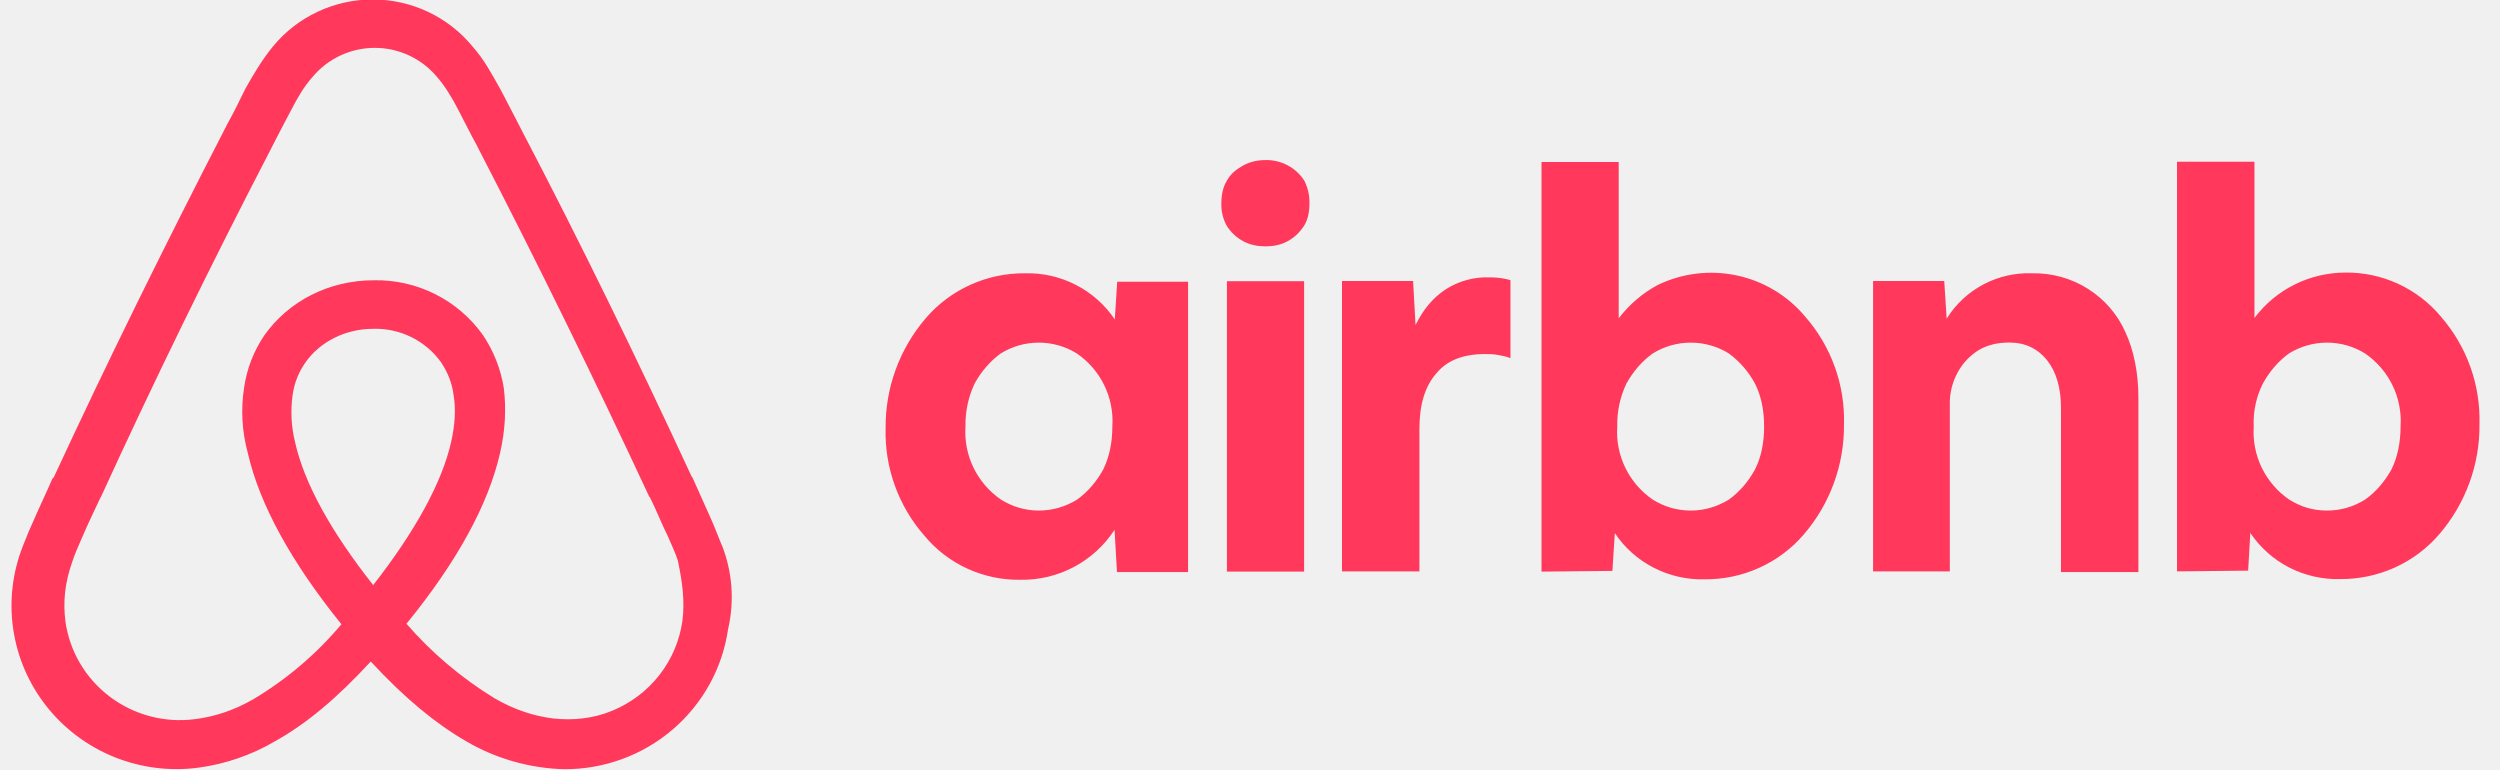
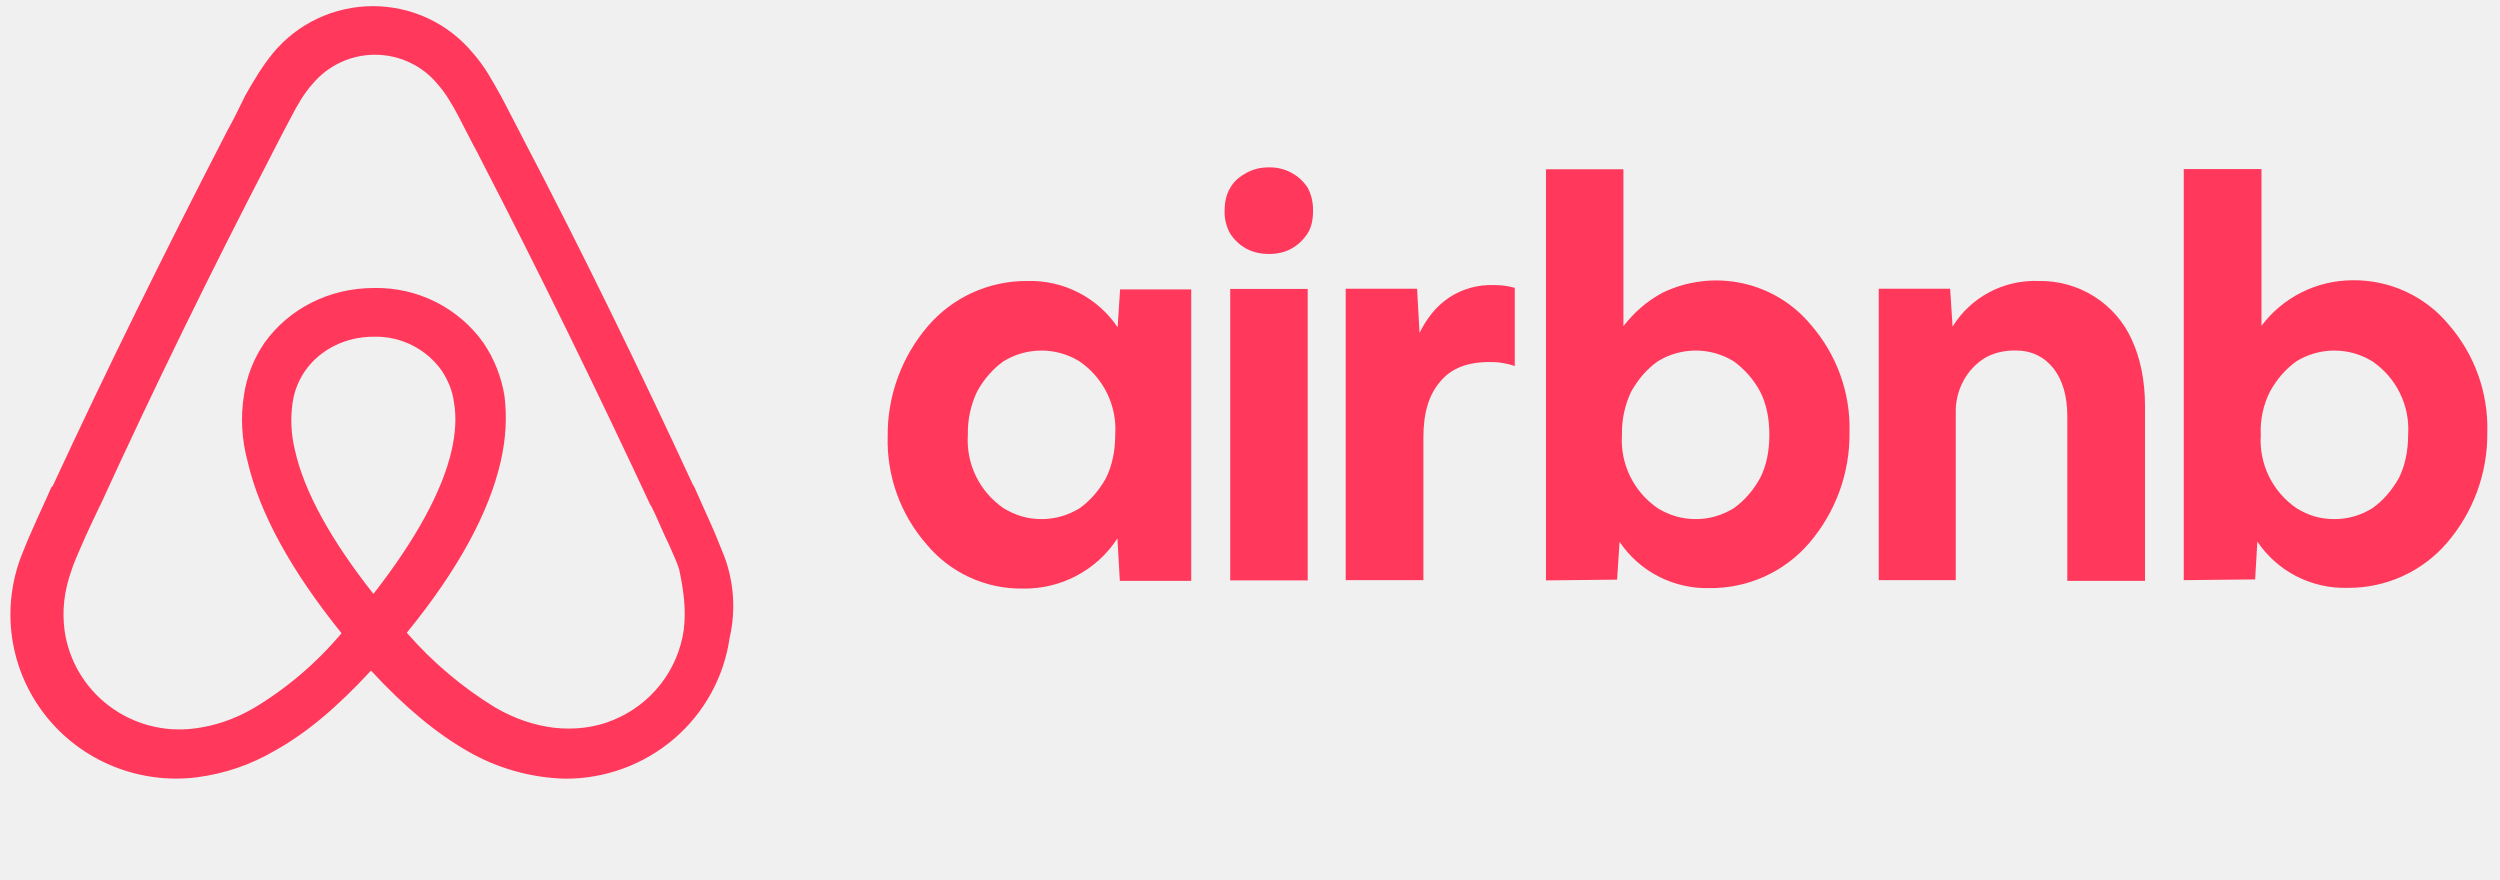
- <svg xmlns="http://www.w3.org/2000/svg" width="104" height="32" viewBox="0 0 104 32" fill="none">
-   <g clip-path="url(#clip0)">
-     <path d="M30.026 22.679C29.864 22.289 29.713 21.879 29.552 21.529L28.804 19.859L28.774 19.829C26.552 15.029 24.179 10.149 21.665 5.349L21.564 5.149C21.311 4.679 21.059 4.159 20.797 3.679C20.473 3.109 20.16 2.499 19.645 1.919C19.143 1.312 18.512 0.823 17.796 0.488C17.08 0.152 16.297 -0.022 15.505 -0.022C14.713 -0.022 13.931 0.152 13.215 0.488C12.499 0.823 11.867 1.312 11.365 1.919C10.89 2.499 10.537 3.109 10.214 3.679C9.961 4.199 9.709 4.709 9.446 5.179L9.345 5.379C6.871 10.179 4.458 15.059 2.236 19.859L2.176 19.919C1.954 20.439 1.691 20.979 1.439 21.559C1.277 21.909 1.115 22.289 0.954 22.709C0.518 23.809 0.378 25.002 0.55 26.172C0.721 27.341 1.197 28.446 1.931 29.378C2.665 30.309 3.631 31.035 4.735 31.485C5.838 31.934 7.041 32.09 8.224 31.939C9.359 31.791 10.451 31.417 11.436 30.839C12.748 30.109 14.011 29.049 15.424 27.519C16.838 29.049 18.131 30.109 19.413 30.849C20.646 31.566 22.043 31.962 23.473 31.999C25.128 32.006 26.73 31.419 27.983 30.348C29.236 29.276 30.055 27.792 30.289 26.169C30.559 25.003 30.468 23.783 30.026 22.669V22.679ZM15.525 24.339C13.788 22.139 12.658 20.119 12.274 18.389C12.115 17.748 12.081 17.083 12.173 16.429C12.243 15.919 12.435 15.469 12.698 15.089C13.304 14.219 14.364 13.679 15.525 13.679C16.077 13.662 16.624 13.782 17.117 14.026C17.611 14.27 18.035 14.632 18.353 15.079C18.615 15.479 18.807 15.919 18.868 16.429C18.969 17.009 18.928 17.679 18.767 18.389C18.383 20.089 17.252 22.129 15.525 24.339ZM28.39 25.819C28.276 26.643 27.945 27.423 27.431 28.081C26.917 28.739 26.238 29.252 25.462 29.569C24.694 29.889 23.846 29.979 23.018 29.889C22.21 29.789 21.402 29.529 20.574 29.049C19.2 28.208 17.963 27.162 16.909 25.949C19.029 23.349 20.312 20.979 20.797 18.869C21.029 17.869 21.059 16.969 20.958 16.139C20.832 15.352 20.536 14.602 20.09 13.939C19.58 13.22 18.9 12.637 18.11 12.239C17.319 11.841 16.442 11.642 15.556 11.659C13.688 11.659 12.021 12.519 11.011 13.929C10.557 14.59 10.263 15.347 10.153 16.139C10.022 16.979 10.052 17.909 10.315 18.869C10.799 20.979 12.112 23.379 14.203 25.969C13.166 27.205 11.927 28.26 10.537 29.089C9.699 29.569 8.901 29.819 8.093 29.919C6.837 30.079 5.568 29.74 4.562 28.978C3.556 28.216 2.894 27.092 2.721 25.849C2.62 25.049 2.691 24.249 3.014 23.349C3.115 23.029 3.266 22.709 3.428 22.329C3.65 21.809 3.913 21.269 4.165 20.729L4.205 20.659C6.387 15.889 8.77 11.019 11.244 6.249L11.345 6.049C11.597 5.569 11.85 5.059 12.112 4.579C12.375 4.069 12.658 3.579 13.021 3.179C13.336 2.807 13.729 2.508 14.173 2.303C14.617 2.098 15.101 1.991 15.591 1.991C16.081 1.991 16.565 2.098 17.009 2.303C17.453 2.508 17.846 2.807 18.161 3.179C18.514 3.579 18.807 4.069 19.07 4.579C19.322 5.059 19.575 5.579 19.837 6.049L19.938 6.249C22.402 11.019 24.785 15.889 27.007 20.659L27.037 20.689C27.3 21.209 27.522 21.789 27.774 22.289C27.936 22.679 28.097 22.989 28.198 23.319C28.39 24.219 28.491 25.019 28.39 25.819ZM42.447 24.119C41.686 24.13 40.932 23.971 40.242 23.655C39.551 23.338 38.941 22.871 38.458 22.289C37.371 21.049 36.795 19.45 36.842 17.809C36.826 16.132 37.421 14.506 38.519 13.229C39.026 12.64 39.658 12.168 40.37 11.847C41.082 11.525 41.856 11.362 42.639 11.369C43.375 11.349 44.104 11.515 44.757 11.851C45.411 12.187 45.968 12.682 46.375 13.289L46.476 11.719H49.424V23.799H46.466L46.365 22.039C45.945 22.688 45.364 23.22 44.679 23.584C43.993 23.948 43.225 24.132 42.447 24.119ZM43.214 21.239C43.8 21.239 44.315 21.079 44.8 20.789C45.244 20.469 45.607 20.049 45.89 19.539C46.143 19.029 46.274 18.419 46.274 17.739C46.313 17.149 46.197 16.558 45.937 16.025C45.677 15.492 45.281 15.035 44.789 14.699C44.317 14.408 43.771 14.253 43.214 14.253C42.657 14.253 42.111 14.408 41.639 14.699C41.194 15.019 40.831 15.439 40.548 15.949C40.281 16.512 40.15 17.128 40.164 17.749C40.125 18.34 40.241 18.93 40.501 19.463C40.762 19.996 41.157 20.453 41.649 20.789C42.123 21.079 42.639 21.239 43.214 21.239ZM54.473 8.459C54.473 8.809 54.413 9.129 54.251 9.389C54.09 9.639 53.868 9.869 53.575 10.029C53.282 10.189 52.969 10.249 52.646 10.249C52.323 10.249 51.999 10.189 51.707 10.029C51.43 9.877 51.197 9.656 51.03 9.389C50.874 9.104 50.797 8.783 50.808 8.459C50.808 8.099 50.879 7.779 51.03 7.529C51.192 7.229 51.424 7.049 51.707 6.889C51.999 6.729 52.312 6.659 52.646 6.659C52.967 6.652 53.285 6.727 53.568 6.878C53.851 7.029 54.09 7.25 54.261 7.519C54.408 7.811 54.481 8.133 54.473 8.459ZM51.04 23.759V11.699H54.251V23.779H51.03L51.04 23.759ZM62.835 14.859V14.899C62.683 14.829 62.481 14.799 62.33 14.769C62.128 14.729 61.966 14.729 61.774 14.729C60.876 14.729 60.199 14.989 59.755 15.529C59.27 16.079 59.048 16.849 59.048 17.839V23.769H55.827V11.689H58.785L58.886 13.519C59.209 12.879 59.593 12.399 60.138 12.039C60.681 11.689 61.319 11.515 61.966 11.539C62.198 11.539 62.421 11.559 62.612 11.599C62.713 11.629 62.774 11.629 62.835 11.659V14.859ZM64.127 23.759V6.739H67.338V13.239C67.793 12.659 68.308 12.209 68.954 11.859C69.977 11.362 71.139 11.222 72.253 11.459C73.367 11.697 74.368 12.299 75.094 13.169C76.183 14.412 76.759 16.015 76.709 17.659C76.726 19.336 76.131 20.962 75.033 22.239C74.525 22.829 73.893 23.301 73.181 23.622C72.47 23.943 71.695 24.106 70.913 24.099C70.177 24.119 69.448 23.953 68.794 23.617C68.141 23.282 67.584 22.787 67.177 22.179L67.076 23.749L64.127 23.779V23.759ZM70.338 21.239C70.913 21.239 71.428 21.079 71.913 20.789C72.357 20.469 72.721 20.049 73.003 19.539C73.266 19.029 73.387 18.419 73.387 17.739C73.387 17.069 73.266 16.459 73.003 15.949C72.738 15.457 72.366 15.03 71.913 14.699C71.44 14.408 70.894 14.253 70.338 14.253C69.781 14.253 69.235 14.408 68.762 14.699C68.308 15.019 67.954 15.439 67.662 15.949C67.394 16.512 67.263 17.128 67.278 17.749C67.238 18.34 67.355 18.93 67.615 19.463C67.875 19.996 68.27 20.453 68.762 20.789C69.237 21.079 69.752 21.239 70.338 21.239ZM77.921 23.769V11.689H80.88L80.981 13.259C81.353 12.657 81.88 12.165 82.508 11.833C83.137 11.5 83.844 11.34 84.555 11.369C85.37 11.355 86.17 11.579 86.856 12.013C87.542 12.447 88.084 13.072 88.413 13.809C88.766 14.569 88.958 15.509 88.958 16.559V23.799H85.737V16.979C85.737 16.139 85.545 15.479 85.161 14.989C84.778 14.509 84.253 14.249 83.586 14.249C83.101 14.249 82.677 14.349 82.304 14.569C81.95 14.799 81.657 15.089 81.435 15.499C81.211 15.914 81.099 16.379 81.112 16.849V23.769H77.921ZM90.564 23.769V6.729H93.785V13.229C94.221 12.646 94.789 12.171 95.443 11.843C96.097 11.515 96.819 11.343 97.552 11.339C98.313 11.328 99.066 11.487 99.757 11.804C100.447 12.121 101.057 12.587 101.54 13.169C102.622 14.412 103.194 16.01 103.146 17.649C103.164 19.326 102.568 20.953 101.47 22.229C100.962 22.819 100.33 23.291 99.618 23.612C98.906 23.933 98.132 24.096 97.35 24.089C96.614 24.109 95.885 23.943 95.231 23.608C94.577 23.272 94.021 22.777 93.613 22.169L93.523 23.739L90.564 23.769ZM96.804 21.239C97.39 21.239 97.905 21.079 98.38 20.789C98.834 20.469 99.188 20.049 99.48 19.539C99.733 19.029 99.864 18.419 99.864 17.739C99.903 17.149 99.787 16.558 99.527 16.025C99.267 15.492 98.872 15.035 98.38 14.699C97.907 14.408 97.361 14.253 96.804 14.253C96.248 14.253 95.702 14.408 95.229 14.699C94.785 15.019 94.421 15.439 94.139 15.949C93.857 16.507 93.725 17.127 93.755 17.749C93.716 18.34 93.832 18.93 94.092 19.463C94.352 19.996 94.747 20.453 95.239 20.789C95.714 21.079 96.199 21.239 96.804 21.239Z" fill="#FF385C" />
-   </g>
-   <defs>
+ <svg xmlns="http://www.w3.org/2000/svg" width="102.25" height="35.962" viewBox="0 0 102.25 35.962" fill="none" version="1.1" id="svg8">
+   <defs id="defs8">
    <clipPath id="clip0">
-       <rect width="104" height="32" fill="white" />
+       <rect width="123" height="26" fill="#ffffff" id="rect5" x="0" y="0" />
+     </clipPath>
+     <clipPath id="clip0-3">
+       <rect width="104" height="32" fill="#ffffff" id="rect1-5" x="0" y="0" />
    </clipPath>
  </defs>
+   <rect style="opacity:0.01;fill:#ffffff;stroke-width:0.002" id="rect1" width="0.112" height="0.091" x="102.14" y="0" />
+   <rect style="opacity:0.01;fill:#ffffff;stroke-width:0.001" id="rect2" width="0.083" height="0.072" x="0" y="35.889" />
+   <g clip-path="url(#clip0-3)" id="g2" transform="matrix(0.9867184,0,0,0.9867184,-0.04538359,0.2743711)">
+     <path d="m 30.026,22.679 c -0.162,-0.39 -0.313,-0.8 -0.475,-1.15 l -0.747,-1.67 -0.03,-0.03 c -2.221,-4.8 -4.595,-9.68 -7.109,-14.48 l -0.101,-0.2 c -0.252,-0.47 -0.505,-0.99 -0.767,-1.47 -0.323,-0.57 -0.636,-1.18 -1.151,-1.76 -0.502,-0.607 -1.134,-1.096 -1.85,-1.432 -0.716,-0.336 -1.498,-0.51 -2.291,-0.51 -0.792,0 -1.575,0.174 -2.29,0.51 -0.716,0.336 -1.348,0.825 -1.85,1.432 -0.475,0.58 -0.828,1.19 -1.151,1.76 -0.252,0.52 -0.505,1.03 -0.767,1.5 l -0.101,0.2 C 6.871,10.179 4.458,15.059 2.236,19.859 l -0.061,0.06 c -0.222,0.52 -0.485,1.06 -0.737,1.64 -0.162,0.35 -0.323,0.73 -0.485,1.15 -0.436,1.1 -0.575,2.293 -0.404,3.462 0.171,1.169 0.647,2.274 1.381,3.206 0.734,0.932 1.7,1.658 2.804,2.107 1.104,0.449 2.306,0.606 3.49,0.455 1.134,-0.148 2.227,-0.522 3.211,-1.1 1.313,-0.73 2.575,-1.79 3.989,-3.32 1.414,1.53 2.706,2.59 3.989,3.33 1.233,0.717 2.63,1.113 4.059,1.15 1.655,0.007 3.257,-0.58 4.51,-1.651 1.253,-1.071 2.072,-2.556 2.306,-4.179 0.271,-1.166 0.179,-2.386 -0.263,-3.5 z m -14.501,1.66 c -1.737,-2.2 -2.868,-4.22 -3.252,-5.95 -0.159,-0.641 -0.193,-1.306 -0.101,-1.96 0.071,-0.51 0.263,-0.96 0.525,-1.34 0.606,-0.87 1.666,-1.41 2.827,-1.41 0.551,-0.017 1.099,0.102 1.592,0.347 0.493,0.244 0.918,0.606 1.236,1.053 0.263,0.4 0.454,0.84 0.515,1.35 0.101,0.58 0.061,1.25 -0.101,1.96 -0.384,1.7 -1.515,3.74 -3.241,5.95 z m 12.865,1.48 c -0.115,0.824 -0.446,1.604 -0.959,2.262 -0.514,0.658 -1.193,1.171 -1.969,1.488 -0.767,0.32 -1.616,0.41 -2.444,0.32 -0.808,-0.1 -1.616,-0.36 -2.444,-0.84 -1.375,-0.842 -2.611,-1.887 -3.666,-3.1 2.121,-2.6 3.403,-4.97 3.888,-7.08 0.232,-1 0.263,-1.9 0.162,-2.73 -0.126,-0.787 -0.422,-1.537 -0.869,-2.2 -0.509,-0.719 -1.189,-1.302 -1.98,-1.7 -0.791,-0.398 -1.668,-0.597 -2.554,-0.58 -1.868,0 -3.534,0.86 -4.544,2.27 -0.455,0.661 -0.748,1.418 -0.858,2.21 -0.131,0.84 -0.101,1.77 0.162,2.73 0.485,2.11 1.798,4.51 3.888,7.1 -1.037,1.236 -2.276,2.291 -3.666,3.12 -0.838,0.48 -1.636,0.73 -2.444,0.83 C 6.837,30.079 5.568,29.74 4.562,28.978 3.556,28.216 2.894,27.092 2.721,25.849 c -0.101,-0.8 -0.03,-1.6 0.293,-2.5 0.101,-0.32 0.252,-0.64 0.414,-1.02 0.222,-0.52 0.485,-1.06 0.737,-1.6 l 0.04,-0.07 c 2.181,-4.77 4.564,-9.64 7.038,-14.41 l 0.101,-0.2 c 0.253,-0.48 0.505,-0.99 0.767,-1.47 0.263,-0.51 0.545,-1 0.909,-1.4 0.315,-0.372 0.708,-0.671 1.152,-0.876 0.444,-0.205 0.928,-0.312 1.418,-0.312 0.49,0 0.974,0.106 1.418,0.312 0.444,0.205 0.837,0.504 1.152,0.876 0.353,0.4 0.646,0.89 0.909,1.4 0.253,0.48 0.505,1 0.767,1.47 l 0.101,0.2 c 2.464,4.77 4.847,9.64 7.069,14.41 l 0.03,0.03 c 0.263,0.52 0.485,1.1 0.737,1.6 0.162,0.39 0.323,0.7 0.424,1.03 0.192,0.9 0.293,1.7 0.192,2.5 z m 14.056,-1.7 c -0.761,0.011 -1.515,-0.148 -2.205,-0.465 -0.691,-0.317 -1.3,-0.783 -1.784,-1.365 -1.087,-1.24 -1.663,-2.839 -1.616,-4.48 -0.017,-1.677 0.579,-3.303 1.676,-4.58 0.508,-0.589 1.14,-1.061 1.852,-1.383 0.712,-0.321 1.486,-0.484 2.268,-0.477 0.736,-0.02 1.465,0.146 2.119,0.482 0.654,0.336 1.21,0.831 1.617,1.438 l 0.101,-1.57 h 2.949 v 12.08 h -2.959 l -0.101,-1.76 c -0.42,0.649 -1,1.18 -1.686,1.544 -0.686,0.364 -1.454,0.548 -2.232,0.536 z m 0.767,-2.88 c 0.586,0 1.101,-0.16 1.585,-0.45 0.444,-0.32 0.808,-0.74 1.091,-1.25 0.253,-0.51 0.384,-1.12 0.384,-1.8 0.039,-0.591 -0.077,-1.181 -0.337,-1.714 -0.26,-0.533 -0.656,-0.99 -1.147,-1.326 -0.473,-0.292 -1.018,-0.446 -1.575,-0.446 -0.557,0 -1.103,0.155 -1.575,0.446 -0.444,0.32 -0.808,0.74 -1.091,1.25 -0.267,0.562 -0.399,1.179 -0.384,1.8 -0.039,0.591 0.077,1.181 0.337,1.714 0.26,0.533 0.656,0.99 1.147,1.326 0.475,0.29 0.99,0.45 1.565,0.45 z M 54.473,8.459 c 0,0.35 -0.06,0.67 -0.222,0.93 -0.162,0.25 -0.384,0.48 -0.677,0.64 -0.293,0.16 -0.606,0.22 -0.929,0.22 -0.323,0 -0.646,-0.06 -0.939,-0.22 -0.277,-0.153 -0.51,-0.373 -0.677,-0.64 -0.156,-0.285 -0.233,-0.606 -0.222,-0.93 0,-0.36 0.071,-0.68 0.222,-0.93 0.162,-0.3 0.394,-0.48 0.677,-0.64 0.293,-0.16 0.606,-0.23 0.939,-0.23 0.321,-0.007 0.639,0.068 0.922,0.219 0.283,0.151 0.522,0.372 0.693,0.641 0.147,0.292 0.22,0.614 0.212,0.94 z M 51.04,23.759 v -12.06 h 3.211 v 12.08 H 51.03 Z m 11.794,-8.9 v 0.04 c -0.151,-0.07 -0.353,-0.1 -0.505,-0.13 -0.202,-0.04 -0.363,-0.04 -0.555,-0.04 -0.899,0 -1.575,0.26 -2.02,0.8 -0.485,0.55 -0.707,1.32 -0.707,2.31 v 5.93 h -3.221 v -12.08 h 2.959 l 0.101,1.83 c 0.323,-0.64 0.707,-1.12 1.252,-1.48 0.542,-0.35 1.181,-0.524 1.828,-0.5 0.232,0 0.454,0.02 0.646,0.06 0.101,0.03 0.162,0.03 0.222,0.06 z m 1.293,8.9 V 6.739 h 3.211 v 6.5 c 0.454,-0.58 0.969,-1.03 1.616,-1.38 1.023,-0.497 2.186,-0.638 3.299,-0.4 1.114,0.238 2.115,0.84 2.84,1.71 1.089,1.243 1.666,2.845 1.616,4.49 0.017,1.677 -0.579,3.303 -1.676,4.58 -0.508,0.589 -1.14,1.061 -1.852,1.383 -0.712,0.321 -1.486,0.484 -2.268,0.477 -0.736,0.02 -1.465,-0.146 -2.119,-0.482 -0.654,-0.336 -1.21,-0.831 -1.617,-1.438 l -0.101,1.57 -2.949,0.03 z m 6.21,-2.52 c 0.576,0 1.091,-0.16 1.575,-0.45 0.444,-0.32 0.808,-0.74 1.091,-1.25 0.263,-0.51 0.384,-1.12 0.384,-1.8 0,-0.67 -0.121,-1.28 -0.384,-1.79 -0.265,-0.492 -0.638,-0.919 -1.091,-1.25 -0.473,-0.292 -1.018,-0.446 -1.575,-0.446 -0.557,0 -1.103,0.155 -1.575,0.446 -0.454,0.32 -0.808,0.74 -1.101,1.25 -0.267,0.562 -0.398,1.179 -0.384,1.8 -0.039,0.591 0.077,1.181 0.337,1.714 0.26,0.533 0.656,0.99 1.147,1.326 0.475,0.29 0.99,0.45 1.575,0.45 z m 7.584,2.53 v -12.08 h 2.959 l 0.101,1.57 c 0.372,-0.602 0.899,-1.094 1.528,-1.427 0.628,-0.332 1.335,-0.492 2.047,-0.463 0.814,-0.014 1.614,0.21 2.3,0.644 0.686,0.434 1.228,1.059 1.557,1.796 0.353,0.76 0.545,1.7 0.545,2.75 v 7.24 H 85.737 v -6.82 c 0,-0.84 -0.192,-1.5 -0.576,-1.99 -0.384,-0.48 -0.909,-0.74 -1.575,-0.74 -0.485,0 -0.909,0.1 -1.282,0.32 -0.353,0.23 -0.646,0.52 -0.868,0.93 -0.225,0.414 -0.336,0.88 -0.323,1.35 v 6.92 z m 12.643,0 V 6.729 h 3.221 v 6.5 c 0.436,-0.583 1.004,-1.058 1.658,-1.386 0.654,-0.328 1.376,-0.501 2.109,-0.504 0.761,-0.011 1.515,0.148 2.205,0.465 0.69,0.317 1.3,0.783 1.783,1.365 1.082,1.242 1.654,2.841 1.606,4.48 0.018,1.677 -0.578,3.304 -1.676,4.58 -0.508,0.589 -1.14,1.061 -1.852,1.383 -0.712,0.321 -1.486,0.484 -2.268,0.477 -0.736,0.02 -1.465,-0.146 -2.119,-0.482 -0.654,-0.336 -1.21,-0.831 -1.617,-1.438 l -0.091,1.57 z m 6.241,-2.53 c 0.586,0 1.101,-0.16 1.575,-0.45 0.454,-0.32 0.808,-0.74 1.101,-1.25 0.253,-0.51 0.384,-1.12 0.384,-1.8 0.039,-0.591 -0.077,-1.181 -0.337,-1.714 -0.26,-0.533 -0.656,-0.99 -1.147,-1.326 -0.473,-0.292 -1.018,-0.446 -1.575,-0.446 -0.557,0 -1.103,0.155 -1.575,0.446 -0.444,0.32 -0.808,0.74 -1.091,1.25 -0.282,0.557 -0.414,1.177 -0.384,1.8 -0.039,0.591 0.077,1.181 0.337,1.714 0.26,0.533 0.656,0.99 1.147,1.326 0.475,0.29 0.959,0.45 1.565,0.45 z" fill="#ff385c" id="path1" />
+   </g>
</svg>
